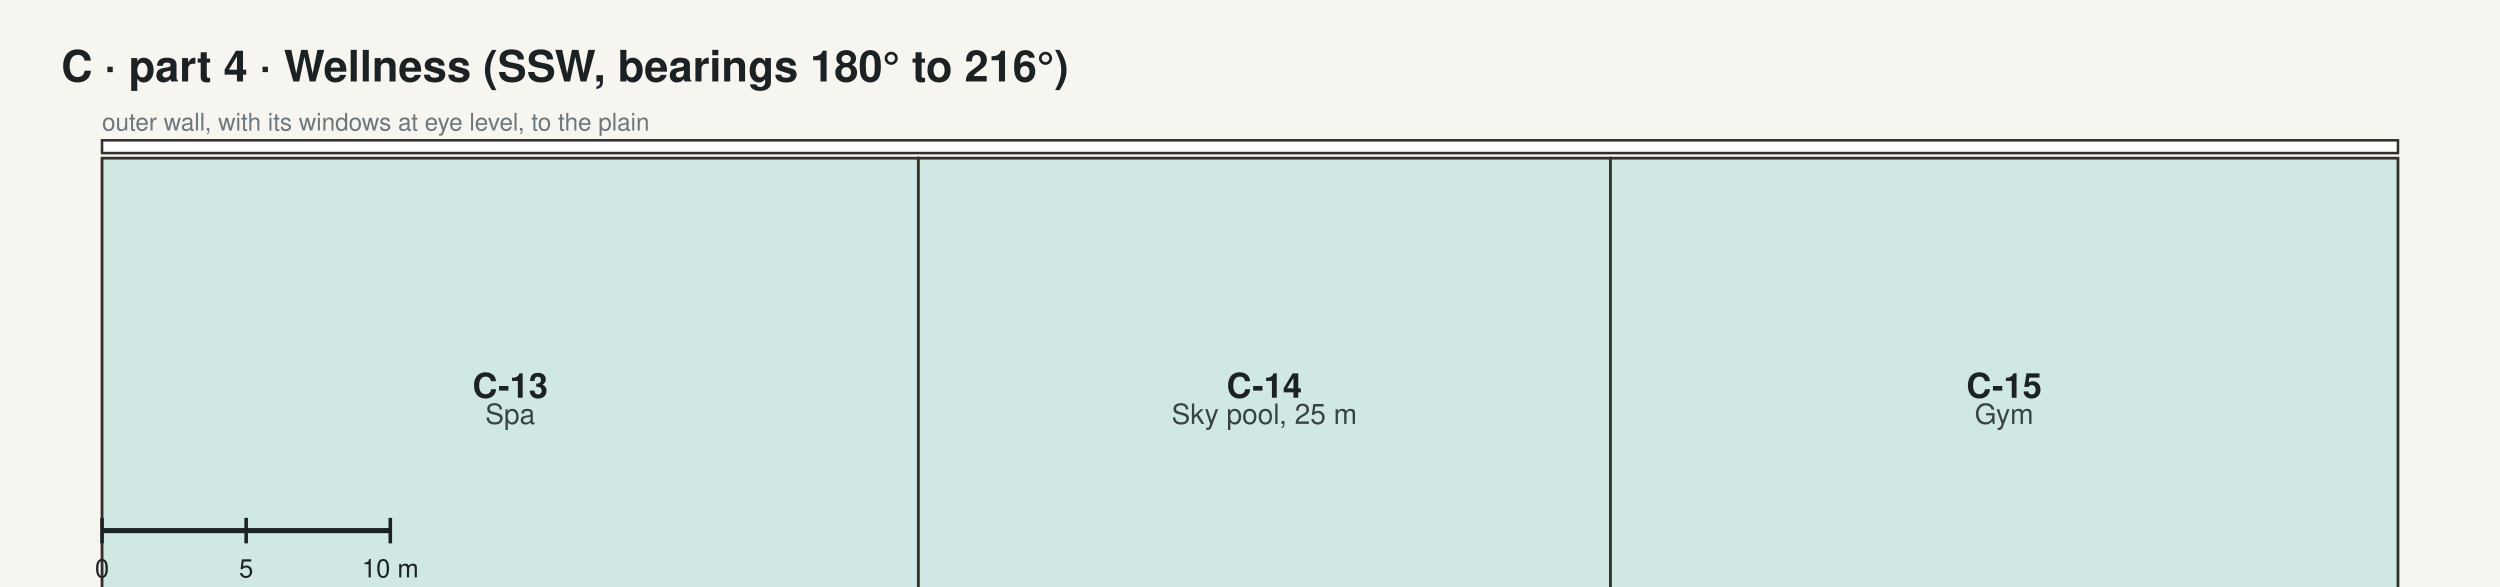
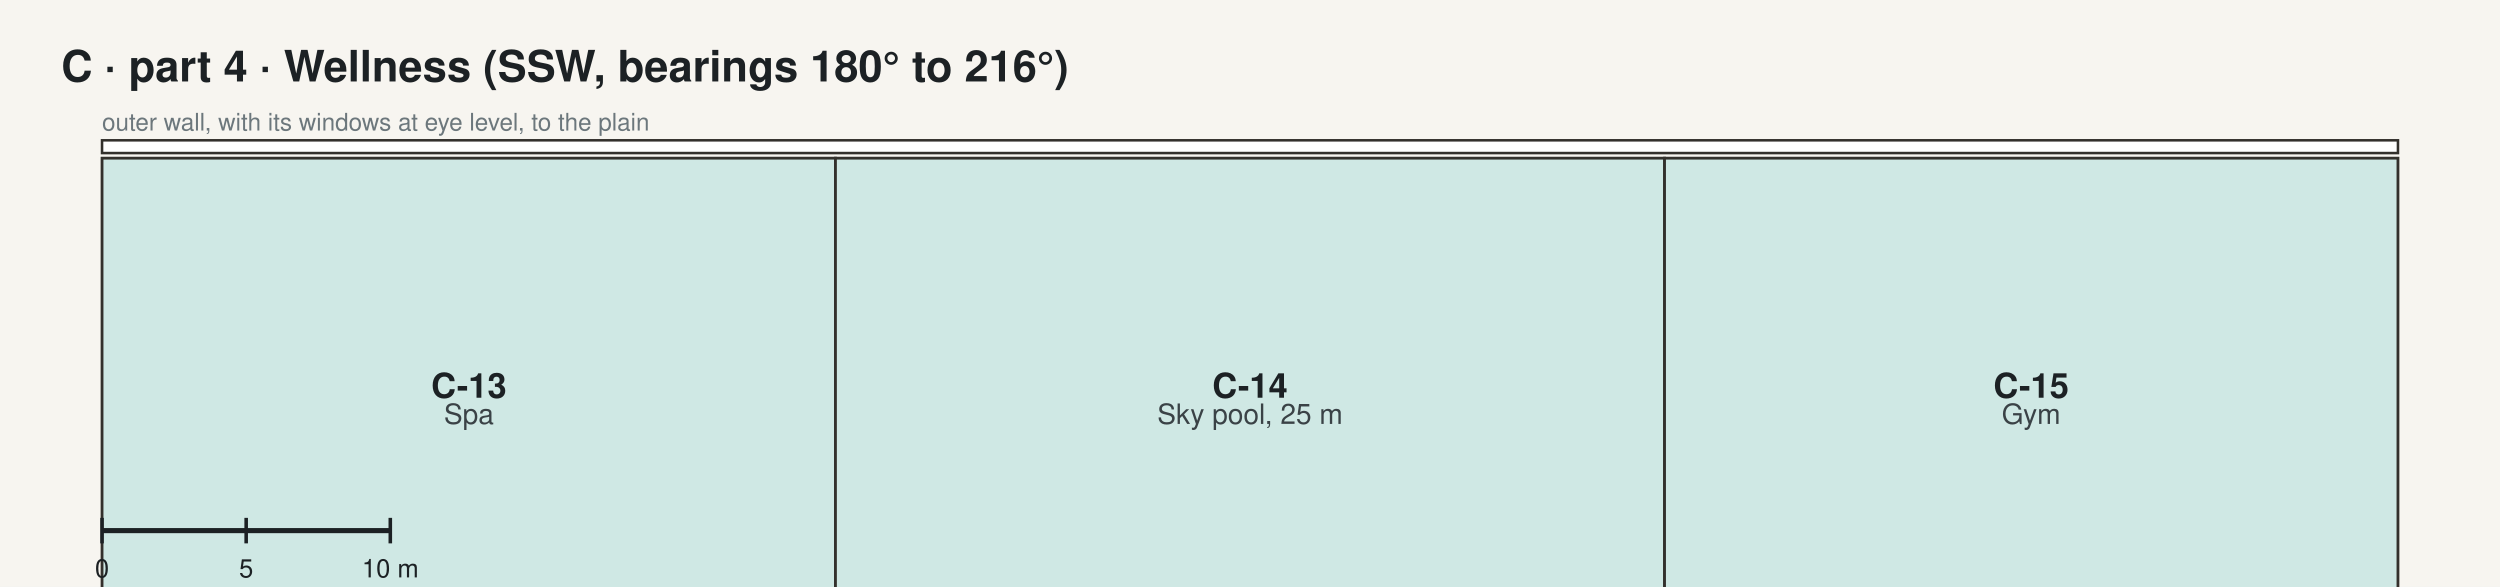
<svg xmlns="http://www.w3.org/2000/svg" viewBox="0 0 980 230" width="980" height="230" font-family="Helvetica, Arial, sans-serif">
  <rect width="980" height="230" fill="#F7F5F0" />
  <text x="24.0" y="26.0" font-size="17.0" font-weight="700" fill="#1C2124" text-anchor="start" dominant-baseline="middle">C · part 4 · Wellness (SSW, bearings 180° to 216°)</text>
  <rect x="40.0" y="55.0" width="900.0" height="5" fill="#FFFFFF" stroke="#33302C" />
  <text x="40.0" y="48.0" font-size="9.5" font-weight="400" fill="#6C777C" text-anchor="start" dominant-baseline="middle">outer wall, with its windows at eye level, to the plain</text>
-   <polygon data-code="C-13" points="40.0,62.0 360.0,62.0 360.0,248.5 40.0,248.5" fill="#CFE8E4" fill-opacity="1.00" stroke="#33302C" stroke-width="1.10" />
-   <text x="200.0" y="151.2" font-size="13.5" font-weight="700" fill="#1C2124" text-anchor="middle" dominant-baseline="middle">C-13</text>
-   <text x="200.0" y="162.5" font-size="11.0" font-weight="400" fill="#3A4246" text-anchor="middle" dominant-baseline="middle">Spa</text>
-   <text x="200.0" y="239.5" font-size="9.5" font-weight="400" fill="#6C777C" text-anchor="middle" dominant-baseline="middle">470 m²</text>
-   <polygon data-code="C-14" points="360.0,62.0 631.3,62.0 631.3,248.5 360.0,248.5" fill="#CFE8E4" fill-opacity="1.00" stroke="#33302C" stroke-width="1.10" />
-   <text x="495.6" y="151.2" font-size="13.5" font-weight="700" fill="#1C2124" text-anchor="middle" dominant-baseline="middle">C-14</text>
-   <text x="495.6" y="162.5" font-size="11.0" font-weight="400" fill="#3A4246" text-anchor="middle" dominant-baseline="middle">Sky pool, 25 m</text>
-   <text x="495.6" y="239.5" font-size="9.5" font-weight="400" fill="#6C777C" text-anchor="middle" dominant-baseline="middle">400 m²</text>
-   <polygon data-code="C-15" points="631.3,62.0 940.0,62.0 940.0,248.5 631.3,248.5" fill="#CFE8E4" fill-opacity="1.00" stroke="#33302C" stroke-width="1.10" />
-   <text x="785.6" y="151.2" font-size="13.5" font-weight="700" fill="#1C2124" text-anchor="middle" dominant-baseline="middle">C-15</text>
-   <text x="785.6" y="162.5" font-size="11.0" font-weight="400" fill="#3A4246" text-anchor="middle" dominant-baseline="middle">Gym</text>
-   <text x="785.6" y="239.5" font-size="9.5" font-weight="400" fill="#6C777C" text-anchor="middle" dominant-baseline="middle">450 m²</text>
+   <polygon data-code="C-13" points="40.0,62.0 327.5,62.0 327.5,248.5 40.0,248.5" fill="#CFE8E4" fill-opacity="1.00" stroke="#33302C" stroke-width="1.10" />
+   <text x="183.8" y="151.2" font-size="13.5" font-weight="700" fill="#1C2124" text-anchor="middle" dominant-baseline="middle">C-13</text>
+   <text x="183.8" y="162.5" font-size="11.0" font-weight="400" fill="#3A4246" text-anchor="middle" dominant-baseline="middle">Spa</text>
+   <text x="183.8" y="239.5" font-size="9.5" font-weight="400" fill="#6C777C" text-anchor="middle" dominant-baseline="middle">420 m²</text>
+   <polygon data-code="C-14" points="327.5,62.0 652.5,62.0 652.5,248.5 327.5,248.5" fill="#CFE8E4" fill-opacity="1.00" stroke="#33302C" stroke-width="1.10" />
+   <text x="490.0" y="151.2" font-size="13.5" font-weight="700" fill="#1C2124" text-anchor="middle" dominant-baseline="middle">C-14</text>
+   <text x="490.0" y="162.5" font-size="11.0" font-weight="400" fill="#3A4246" text-anchor="middle" dominant-baseline="middle">Sky pool, 25 m</text>
+   <text x="490.0" y="239.5" font-size="9.5" font-weight="400" fill="#6C777C" text-anchor="middle" dominant-baseline="middle">470 m²</text>
+   <polygon data-code="C-15" points="652.5,62.0 940.0,62.0 940.0,248.5 652.5,248.5" fill="#CFE8E4" fill-opacity="1.00" stroke="#33302C" stroke-width="1.10" />
+   <text x="796.2" y="151.2" font-size="13.5" font-weight="700" fill="#1C2124" text-anchor="middle" dominant-baseline="middle">C-15</text>
+   <text x="796.2" y="162.5" font-size="11.0" font-weight="400" fill="#3A4246" text-anchor="middle" dominant-baseline="middle">Gym</text>
+   <text x="796.2" y="239.5" font-size="9.5" font-weight="400" fill="#6C777C" text-anchor="middle" dominant-baseline="middle">420 m²</text>
  <polygon points="40.0,248.5 940.0,248.5 940.0,288.0 40.0,288.0" fill="#F1E7DA" fill-opacity="1.00" stroke="#8A9395" stroke-width="0.80" />
  <text x="490.0" y="268.2" font-size="10.5" font-weight="700" fill="#8A6A3E" text-anchor="middle" dominant-baseline="middle">C-GL · the Glide, a moving walkway</text>
  <text x="40.0" y="302.0" font-size="9.5" font-weight="400" fill="#6C777C" text-anchor="start" dominant-baseline="middle">inner wall, with windows onto the Orb and the Stone Garden</text>
  <line x1="40.0" y1="208.0" x2="153.0" y2="208.0" stroke="#1C2124" stroke-width="2" />
  <line x1="40.0" y1="203.0" x2="40.0" y2="213.0" stroke="#1C2124" stroke-width="1.4" />
  <line x1="96.5" y1="203.0" x2="96.5" y2="213.0" stroke="#1C2124" stroke-width="1.4" />
  <line x1="153.0" y1="203.0" x2="153.0" y2="213.0" stroke="#1C2124" stroke-width="1.4" />
  <text x="40.0" y="223.0" font-size="10.0" font-weight="400" fill="#1C2124" text-anchor="middle" dominant-baseline="middle">0</text>
  <text x="96.5" y="223.0" font-size="10.0" font-weight="400" fill="#1C2124" text-anchor="middle" dominant-baseline="middle">5</text>
  <text x="153.0" y="223.0" font-size="10.0" font-weight="400" fill="#1C2124" text-anchor="middle" dominant-baseline="middle">10 m</text>
</svg>
